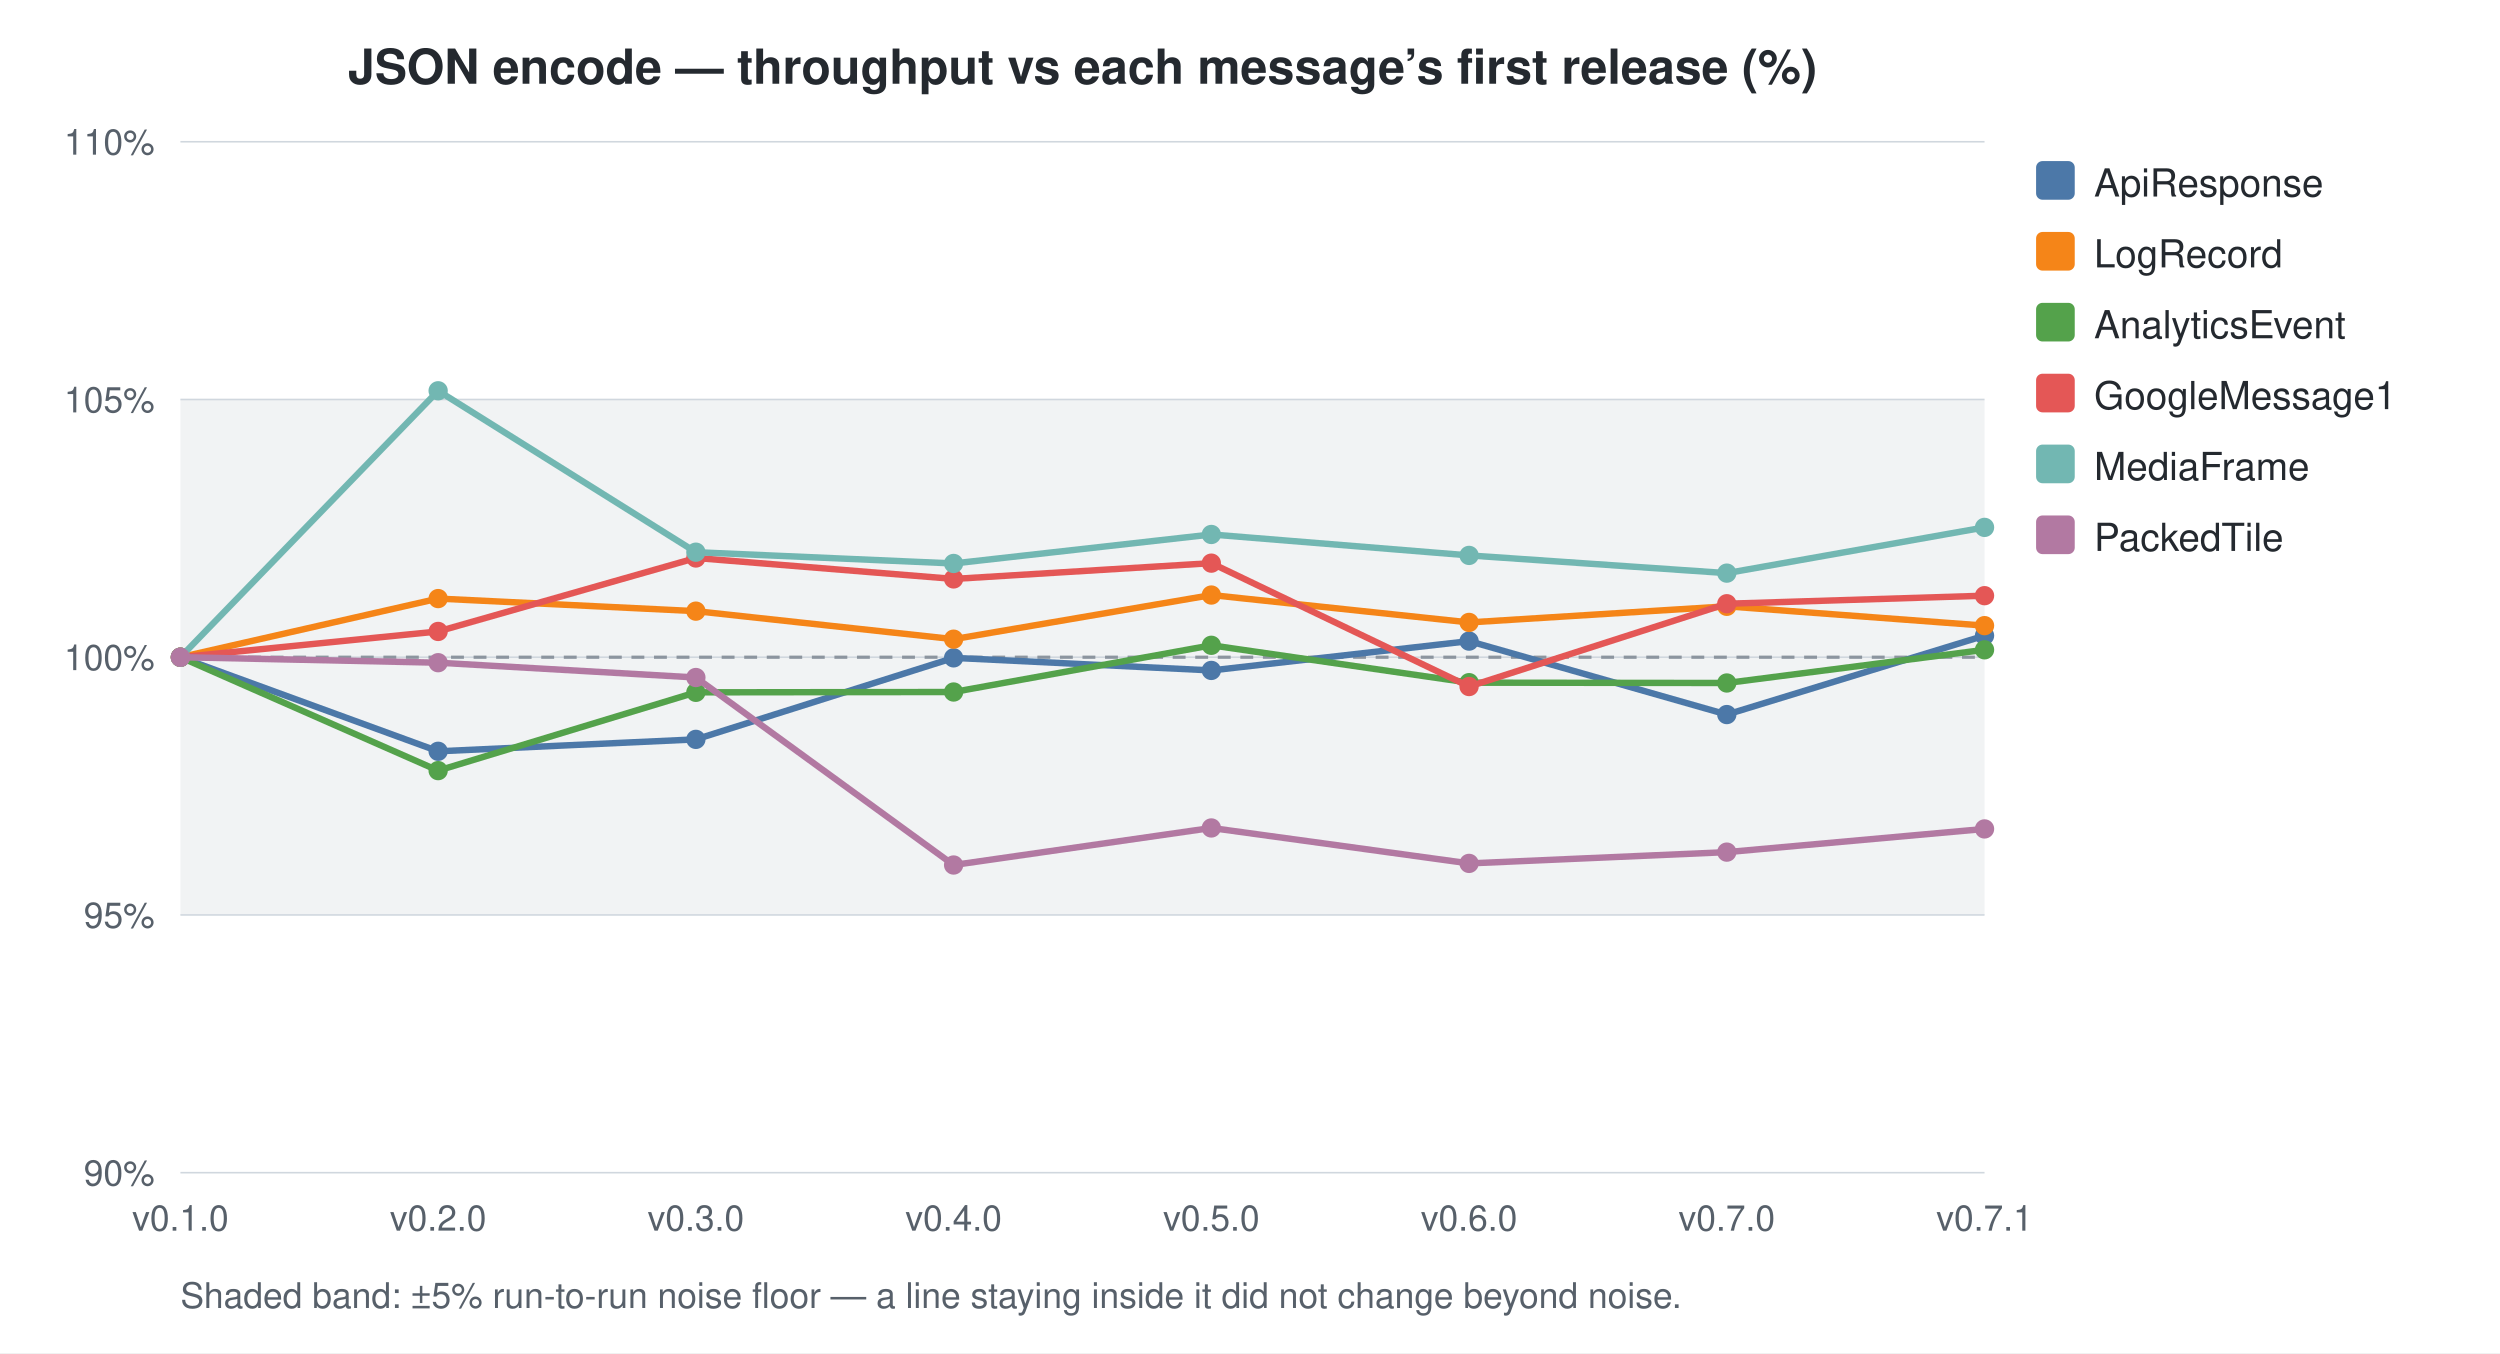
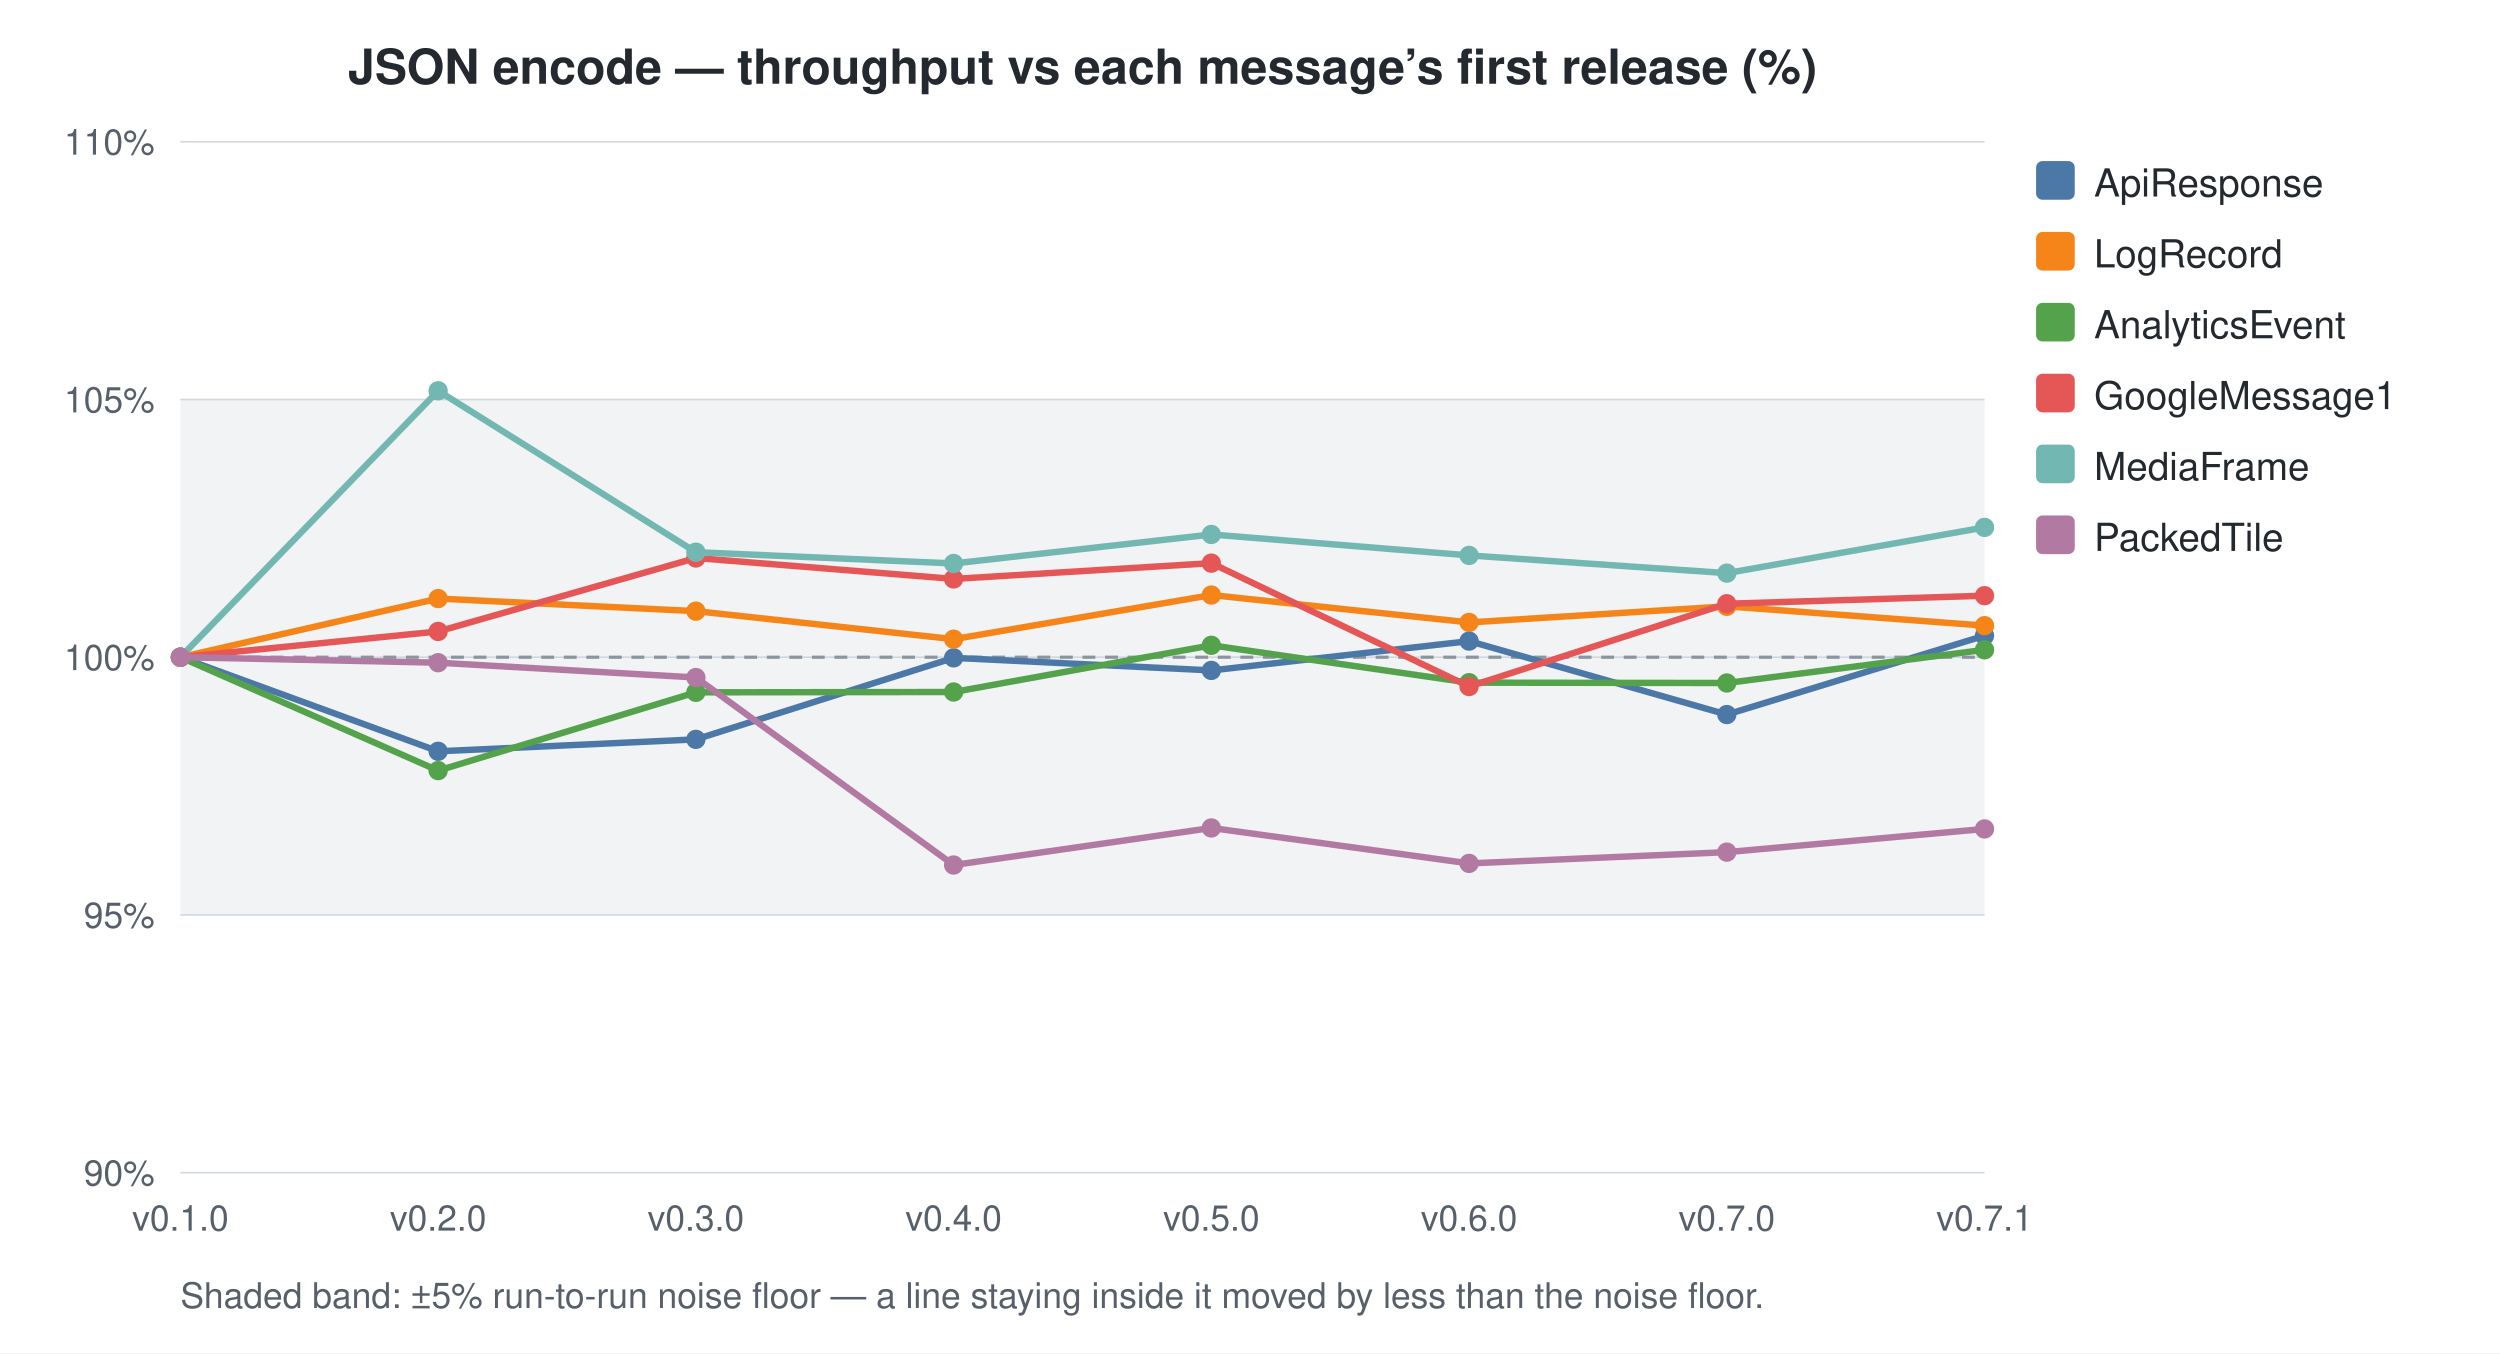
<svg xmlns="http://www.w3.org/2000/svg" width="776" height="420" viewBox="0 0 776 420">
  <style>
    text { font-family: -apple-system, BlinkMacSystemFont, "Segoe UI", Helvetica, Arial, sans-serif; }
    .title { font-size: 15px; font-weight: 600; fill: #24292f; }
    .axis-label { font-size: 11px; fill: #57606a; }
    .legend-text { font-size: 12px; fill: #24292f; }
    .grid { stroke: #d0d7de; stroke-width: 0.5; }
    .baseline { stroke: #8c959f; stroke-width: 1; stroke-dasharray: 4 3; }
    .noise-band { fill: #b1bac4; opacity: 0.18; }
    .footnote { font-size: 11px; fill: #57606a; }
  </style>
  <rect width="100%" height="100%" fill="white" />
  <rect x="56" y="124.0" width="560" height="160.0" class="noise-band" />
  <text x="336.0" y="26" text-anchor="middle" class="title">JSON encode — throughput vs each message’s first release (%)</text>
  <line x1="56" y1="364.0" x2="616" y2="364.0" class="grid" />
  <text x="48" y="368.0" text-anchor="end" class="axis-label">90%</text>
  <line x1="56" y1="284.0" x2="616" y2="284.0" class="grid" />
  <text x="48" y="288.0" text-anchor="end" class="axis-label">95%</text>
  <line x1="56" y1="204.0" x2="616" y2="204.0" class="grid" />
  <text x="48" y="208.0" text-anchor="end" class="axis-label">100%</text>
  <line x1="56" y1="124.0" x2="616" y2="124.0" class="grid" />
  <text x="48" y="128.0" text-anchor="end" class="axis-label">105%</text>
  <line x1="56" y1="44.0" x2="616" y2="44.0" class="grid" />
  <text x="48" y="48.0" text-anchor="end" class="axis-label">110%</text>
  <line x1="56" y1="204.0" x2="616" y2="204.0" class="baseline" />
  <text x="56.0" y="382" text-anchor="middle" class="axis-label">v0.1.0</text>
  <text x="136.0" y="382" text-anchor="middle" class="axis-label">v0.2.0</text>
  <text x="216.0" y="382" text-anchor="middle" class="axis-label">v0.3.0</text>
  <text x="296.0" y="382" text-anchor="middle" class="axis-label">v0.4.0</text>
  <text x="376.0" y="382" text-anchor="middle" class="axis-label">v0.5.0</text>
  <text x="456.0" y="382" text-anchor="middle" class="axis-label">v0.6.0</text>
  <text x="536.0" y="382" text-anchor="middle" class="axis-label">v0.7.0</text>
  <text x="616.0" y="382" text-anchor="middle" class="axis-label">v0.7.1</text>
  <path d="M56.0,204.0 L136.0,233.2 L216.0,229.5 L296.0,204.2 L376.0,208.1 L456.0,199.0 L536.0,221.8 L616.0,197.3" fill="none" stroke="#4C78A8" stroke-width="2" />
  <circle cx="56.0" cy="204.0" r="3" fill="#4C78A8" />
  <circle cx="136.0" cy="233.2" r="3" fill="#4C78A8" />
  <circle cx="216.0" cy="229.5" r="3" fill="#4C78A8" />
  <circle cx="296.0" cy="204.2" r="3" fill="#4C78A8" />
  <circle cx="376.0" cy="208.1" r="3" fill="#4C78A8" />
  <circle cx="456.0" cy="199.0" r="3" fill="#4C78A8" />
  <circle cx="536.0" cy="221.8" r="3" fill="#4C78A8" />
  <circle cx="616.0" cy="197.3" r="3" fill="#4C78A8" />
  <path d="M56.0,204.0 L136.0,185.8 L216.0,189.7 L296.0,198.4 L376.0,184.7 L456.0,193.2 L536.0,188.2 L616.0,194.2" fill="none" stroke="#F58518" stroke-width="2" />
  <circle cx="56.0" cy="204.0" r="3" fill="#F58518" />
  <circle cx="136.0" cy="185.8" r="3" fill="#F58518" />
  <circle cx="216.0" cy="189.7" r="3" fill="#F58518" />
  <circle cx="296.0" cy="198.4" r="3" fill="#F58518" />
  <circle cx="376.0" cy="184.7" r="3" fill="#F58518" />
  <circle cx="456.0" cy="193.2" r="3" fill="#F58518" />
  <circle cx="536.0" cy="188.2" r="3" fill="#F58518" />
  <circle cx="616.0" cy="194.2" r="3" fill="#F58518" />
  <path d="M56.0,204.0 L136.0,239.2 L216.0,214.9 L296.0,214.8 L376.0,200.3 L456.0,211.9 L536.0,212.0 L616.0,201.7" fill="none" stroke="#54A24B" stroke-width="2" />
  <circle cx="56.0" cy="204.0" r="3" fill="#54A24B" />
  <circle cx="136.0" cy="239.2" r="3" fill="#54A24B" />
  <circle cx="216.0" cy="214.9" r="3" fill="#54A24B" />
  <circle cx="296.0" cy="214.8" r="3" fill="#54A24B" />
  <circle cx="376.0" cy="200.3" r="3" fill="#54A24B" />
  <circle cx="456.0" cy="211.9" r="3" fill="#54A24B" />
  <circle cx="536.0" cy="212.0" r="3" fill="#54A24B" />
  <circle cx="616.0" cy="201.7" r="3" fill="#54A24B" />
  <path d="M56.0,204.0 L136.0,196.0 L216.0,173.2 L296.0,179.7 L376.0,174.8 L456.0,213.1 L536.0,187.4 L616.0,184.9" fill="none" stroke="#E45756" stroke-width="2" />
  <circle cx="56.0" cy="204.0" r="3" fill="#E45756" />
  <circle cx="136.0" cy="196.0" r="3" fill="#E45756" />
  <circle cx="216.0" cy="173.2" r="3" fill="#E45756" />
  <circle cx="296.0" cy="179.7" r="3" fill="#E45756" />
  <circle cx="376.0" cy="174.8" r="3" fill="#E45756" />
  <circle cx="456.0" cy="213.1" r="3" fill="#E45756" />
  <circle cx="536.0" cy="187.4" r="3" fill="#E45756" />
  <circle cx="616.0" cy="184.9" r="3" fill="#E45756" />
  <path d="M56.0,204.0 L136.0,121.3 L216.0,171.4 L296.0,174.9 L376.0,165.9 L456.0,172.4 L536.0,177.9 L616.0,163.7" fill="none" stroke="#72B7B2" stroke-width="2" />
  <circle cx="56.0" cy="204.0" r="3" fill="#72B7B2" />
  <circle cx="136.0" cy="121.3" r="3" fill="#72B7B2" />
  <circle cx="216.0" cy="171.4" r="3" fill="#72B7B2" />
  <circle cx="296.0" cy="174.9" r="3" fill="#72B7B2" />
  <circle cx="376.0" cy="165.9" r="3" fill="#72B7B2" />
  <circle cx="456.0" cy="172.4" r="3" fill="#72B7B2" />
  <circle cx="536.0" cy="177.9" r="3" fill="#72B7B2" />
  <circle cx="616.0" cy="163.7" r="3" fill="#72B7B2" />
  <path d="M56.0,204.0 L136.0,205.7 L216.0,210.3 L296.0,268.5 L376.0,257.0 L456.0,268.0 L536.0,264.5 L616.0,257.3" fill="none" stroke="#B279A2" stroke-width="2" />
  <circle cx="56.0" cy="204.0" r="3" fill="#B279A2" />
  <circle cx="136.0" cy="205.7" r="3" fill="#B279A2" />
  <circle cx="216.0" cy="210.3" r="3" fill="#B279A2" />
  <circle cx="296.0" cy="268.5" r="3" fill="#B279A2" />
  <circle cx="376.0" cy="257.0" r="3" fill="#B279A2" />
  <circle cx="456.0" cy="268.0" r="3" fill="#B279A2" />
  <circle cx="536.0" cy="264.5" r="3" fill="#B279A2" />
  <circle cx="616.0" cy="257.3" r="3" fill="#B279A2" />
  <rect x="632" y="50" width="12" height="12" rx="2" fill="#4C78A8" />
  <text x="650" y="61" class="legend-text">ApiResponse</text>
  <rect x="632" y="72" width="12" height="12" rx="2" fill="#F58518" />
  <text x="650" y="83" class="legend-text">LogRecord</text>
  <rect x="632" y="94" width="12" height="12" rx="2" fill="#54A24B" />
  <text x="650" y="105" class="legend-text">AnalyticsEvent</text>
  <rect x="632" y="116" width="12" height="12" rx="2" fill="#E45756" />
  <text x="650" y="127" class="legend-text">GoogleMessage1</text>
  <rect x="632" y="138" width="12" height="12" rx="2" fill="#72B7B2" />
  <text x="650" y="149" class="legend-text">MediaFrame</text>
  <rect x="632" y="160" width="12" height="12" rx="2" fill="#B279A2" />
  <text x="650" y="171" class="legend-text">PackedTile</text>
-   <text x="56" y="406.0" class="footnote">Shaded band: ±5% run-to-run noise floor — a line staying inside it did not change beyond noise.</text>
+   <text x="56" y="406.0" class="footnote">Shaded band: ±5% run-to-run noise floor — a line staying inside it moved by less than the noise floor.</text>
</svg>
